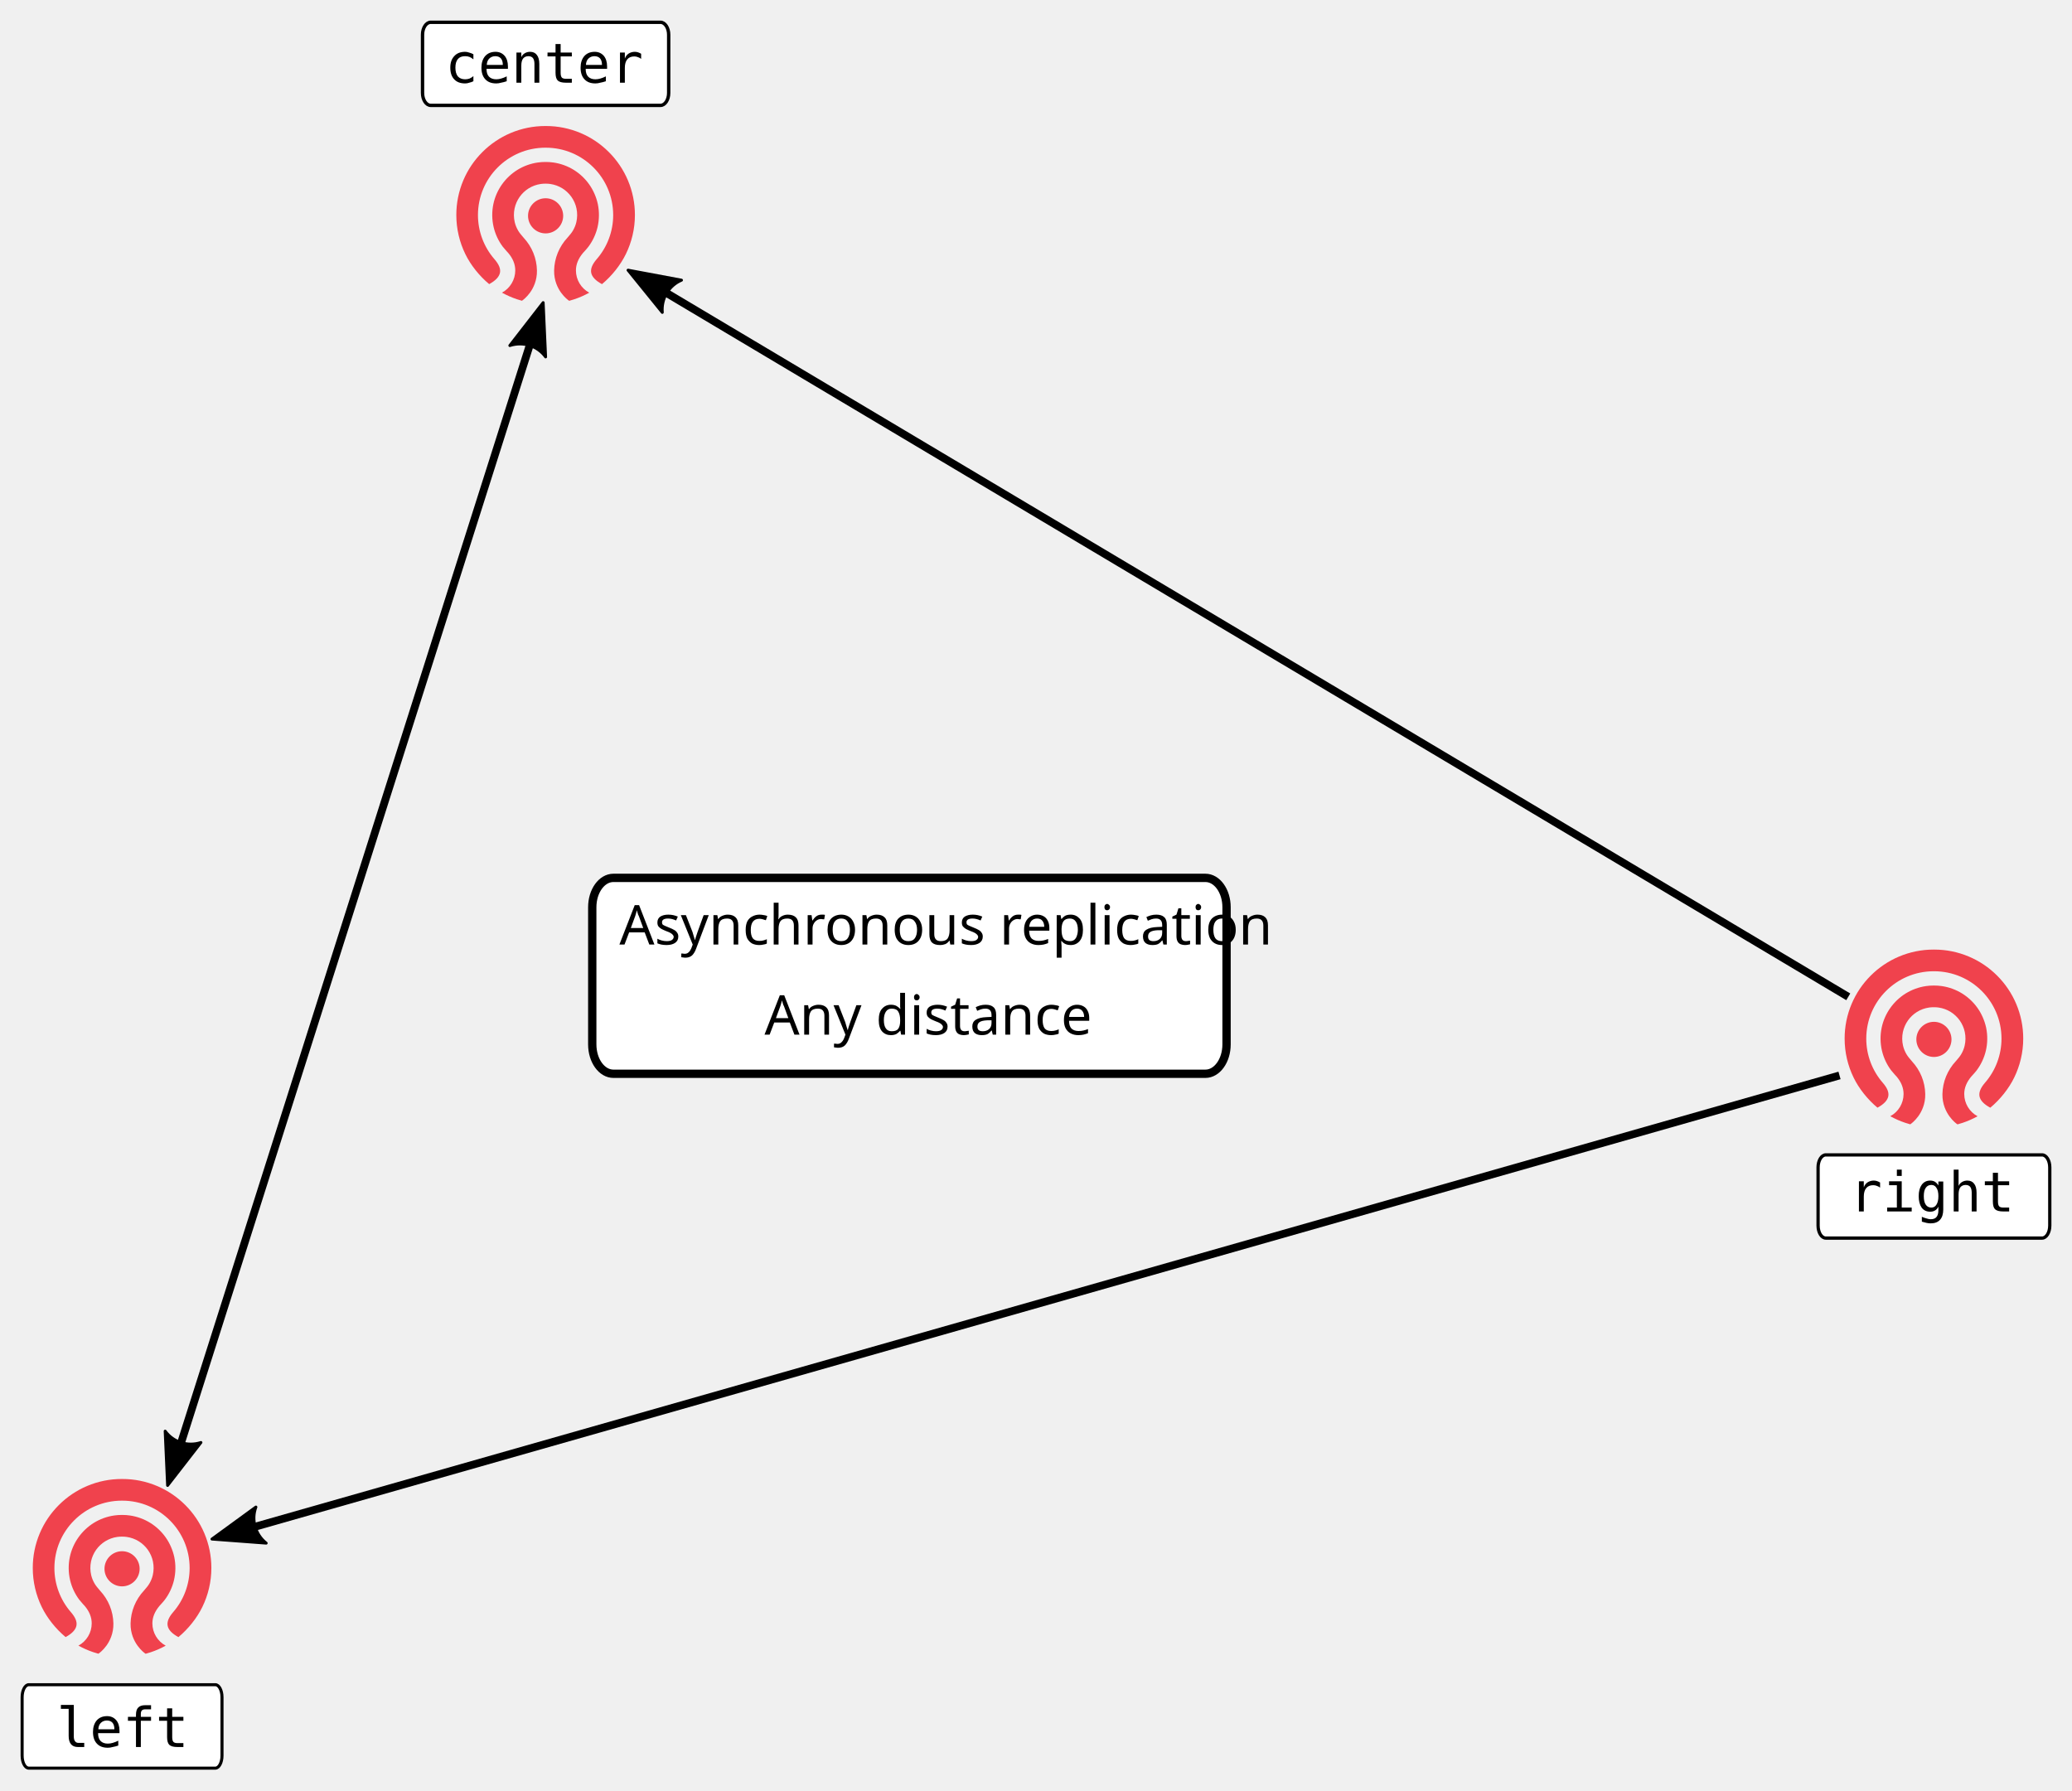
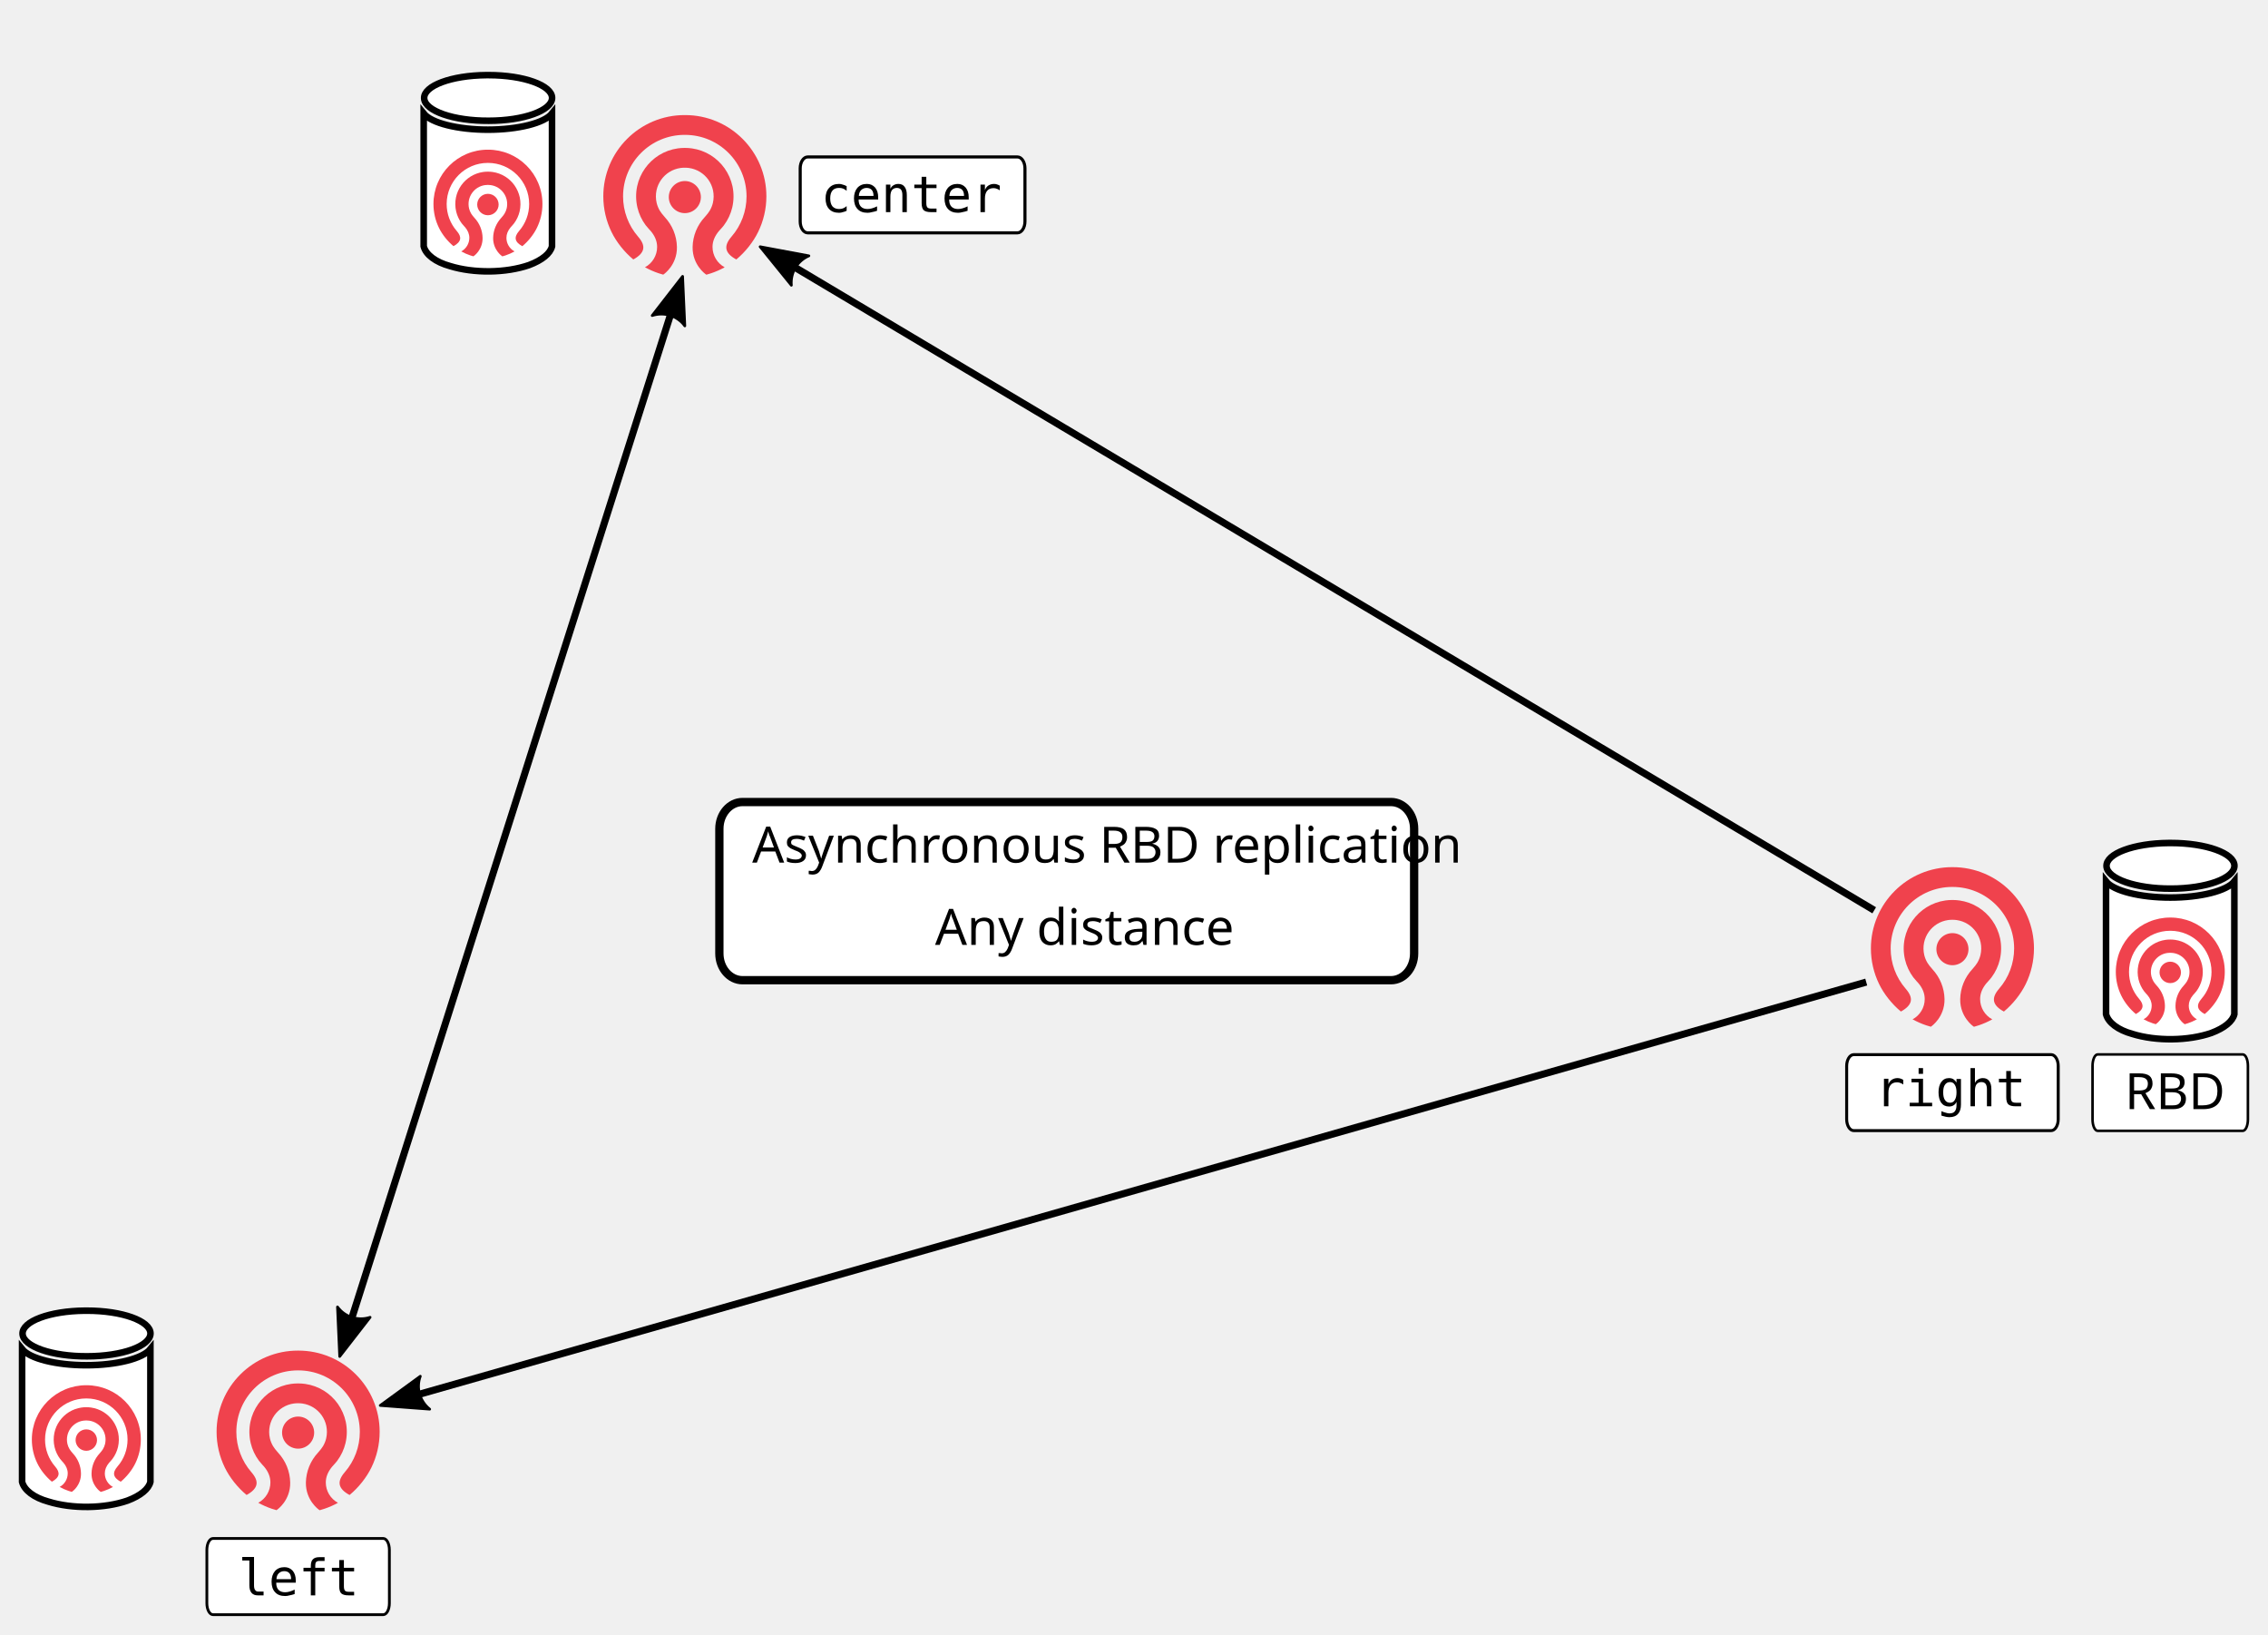
- <svg xmlns="http://www.w3.org/2000/svg" id="svg836" version="1.1" viewBox="0 0 133.13 115.03" height="434.758" width="503.17">
+ <svg xmlns="http://www.w3.org/2000/svg" id="svg836" version="1.1" viewBox="0 0 159.601 115.03" height="434.758" width="603.217">
  <defs id="defs830">
    <marker style="overflow:visible" id="Arrow2Mstart" refX="0" refY="0" orient="auto">
      <path transform="scale(0.6)" d="M 8.719,4.034 -2.207,0.016 8.719,-4.002 c -1.745,2.372 -1.735,5.617 -6e-7,8.035 z" style="fill:#000000;fill-opacity:1;fill-rule:evenodd;stroke:#000000;stroke-width:0.625;stroke-linejoin:round;stroke-opacity:1" id="path2001" />
    </marker>
    <marker style="overflow:visible" id="marker4859" refX="0" refY="0" orient="auto">
      <path transform="scale(-0.6)" d="M 8.719,4.034 -2.207,0.016 8.719,-4.002 c -1.745,2.372 -1.735,5.617 -6e-7,8.035 z" style="fill:#000000;fill-opacity:1;fill-rule:evenodd;stroke:#000000;stroke-width:0.625;stroke-linejoin:round;stroke-opacity:1" id="path4857" />
    </marker>
    <marker style="overflow:visible" id="marker4849" refX="0" refY="0" orient="auto">
      <path transform="scale(-0.6)" d="M 8.719,4.034 -2.207,0.016 8.719,-4.002 c -1.745,2.372 -1.735,5.617 -6e-7,8.035 z" style="fill:#000000;fill-opacity:1;fill-rule:evenodd;stroke:#000000;stroke-width:0.625;stroke-linejoin:round;stroke-opacity:1" id="path4847" />
    </marker>
    <marker style="overflow:visible" id="marker4719" refX="0" refY="0" orient="auto">
      <path transform="matrix(-0.3,0,0,-0.3,0.69,0)" d="M 8.719,4.034 -2.207,0.016 8.719,-4.002 c -1.745,2.372 -1.735,5.617 -6e-7,8.035 z" style="fill:#000000;fill-opacity:1;fill-rule:evenodd;stroke:#000000;stroke-width:0.625;stroke-linejoin:round;stroke-opacity:1" id="path4717" />
    </marker>
    <marker style="overflow:visible" id="marker4709" refX="0" refY="0" orient="auto">
      <path transform="matrix(-0.3,0,0,-0.3,0.69,0)" d="M 8.719,4.034 -2.207,0.016 8.719,-4.002 c -1.745,2.372 -1.735,5.617 -6e-7,8.035 z" style="fill:#000000;fill-opacity:1;fill-rule:evenodd;stroke:#000000;stroke-width:0.625;stroke-linejoin:round;stroke-opacity:1" id="path4707" />
    </marker>
    <marker orient="auto" refY="0" refX="0" id="marker3391" style="overflow:visible">
      <path id="path3389" d="M 0,0 5,-5 -12.5,0 5,5 Z" style="fill:#000000;fill-opacity:1;fill-rule:evenodd;stroke:#000000;stroke-width:1pt;stroke-opacity:1" transform="matrix(-0.8,0,0,-0.8,-10,0)" />
    </marker>
    <marker orient="auto" refY="0" refX="0" id="marker3381" style="overflow:visible">
      <path id="path3379" d="M 0,0 5,-5 -12.5,0 5,5 Z" style="fill:#000000;fill-opacity:1;fill-rule:evenodd;stroke:#000000;stroke-width:1pt;stroke-opacity:1" transform="matrix(-0.8,0,0,-0.8,-10,0)" />
    </marker>
    <marker orient="auto" refY="0" refX="0" id="marker3217" style="overflow:visible">
      <path id="path3215" style="fill:#000000;fill-opacity:1;fill-rule:evenodd;stroke:#000000;stroke-width:0.625;stroke-linejoin:round;stroke-opacity:1" d="M 8.719,4.034 -2.207,0.016 8.719,-4.002 c -1.745,2.372 -1.735,5.617 -6e-7,8.035 z" transform="matrix(-0.3,0,0,-0.3,0.69,0)" />
    </marker>
    <marker orient="auto" refY="0" refX="0" id="marker3207" style="overflow:visible">
      <path id="path3205" style="fill:#000000;fill-opacity:1;fill-rule:evenodd;stroke:#000000;stroke-width:0.625;stroke-linejoin:round;stroke-opacity:1" d="M 8.719,4.034 -2.207,0.016 8.719,-4.002 c -1.745,2.372 -1.735,5.617 -6e-7,8.035 z" transform="matrix(-0.3,0,0,-0.3,0.69,0)" />
    </marker>
    <marker orient="auto" refY="0" refX="0" id="marker3075" style="overflow:visible">
      <path id="path3073" style="fill:#000000;fill-opacity:1;fill-rule:evenodd;stroke:#000000;stroke-width:0.625;stroke-linejoin:round;stroke-opacity:1" d="M 8.719,4.034 -2.207,0.016 8.719,-4.002 c -1.745,2.372 -1.735,5.617 -6e-7,8.035 z" transform="matrix(-1.1,0,0,-1.1,-1.1,0)" />
    </marker>
    <marker orient="auto" refY="0" refX="0" id="marker3065" style="overflow:visible">
      <path id="path3063" style="fill:#000000;fill-opacity:1;fill-rule:evenodd;stroke:#000000;stroke-width:0.625;stroke-linejoin:round;stroke-opacity:1" d="M 8.719,4.034 -2.207,0.016 8.719,-4.002 c -1.745,2.372 -1.735,5.617 -6e-7,8.035 z" transform="matrix(-1.1,0,0,-1.1,-1.1,0)" />
    </marker>
    <marker orient="auto" refY="0" refX="0" id="marker2957" style="overflow:visible">
      <path id="path2955" style="fill:#000000;fill-opacity:1;fill-rule:evenodd;stroke:#000000;stroke-width:0.625;stroke-linejoin:round;stroke-opacity:1" d="M 8.719,4.034 -2.207,0.016 8.719,-4.002 c -1.745,2.372 -1.735,5.617 -6e-7,8.035 z" transform="matrix(-0.3,0,0,-0.3,0.69,0)" />
    </marker>
    <marker orient="auto" refY="0" refX="0" id="marker2863" style="overflow:visible">
      <path id="path2861" style="fill:#000000;fill-opacity:1;fill-rule:evenodd;stroke:#000000;stroke-width:0.625;stroke-linejoin:round;stroke-opacity:1" d="M 8.719,4.034 -2.207,0.016 8.719,-4.002 c -1.745,2.372 -1.735,5.617 -6e-7,8.035 z" transform="scale(-0.6)" />
    </marker>
    <marker orient="auto" refY="0" refX="0" id="marker2835" style="overflow:visible">
      <path id="path2833" style="fill:#000000;fill-opacity:1;fill-rule:evenodd;stroke:#000000;stroke-width:0.625;stroke-linejoin:round;stroke-opacity:1" d="M 8.719,4.034 -2.207,0.016 8.719,-4.002 c -1.745,2.372 -1.735,5.617 -6e-7,8.035 z" transform="scale(-0.6)" />
    </marker>
    <marker style="overflow:visible" id="Arrow1Lend" refX="0" refY="0" orient="auto">
      <path transform="matrix(-0.8,0,0,-0.8,-10,0)" style="fill:#000000;fill-opacity:1;fill-rule:evenodd;stroke:#000000;stroke-width:1pt;stroke-opacity:1" d="M 0,0 5,-5 -12.5,0 5,5 Z" id="path1980" />
    </marker>
  </defs>
-   <g transform="translate(-40.53861,-104.1265)" id="layer1">
+   <g transform="translate(-27.4025,-104.1265)" id="layer1">
    <path id="path2" d="m 79.218,122.383 c -0.406,-0.217 -0.641,-0.462 -0.693,-0.728 -0.05,-0.257 0.065,-0.543 0.351,-0.875 0.684,-0.785 1.061,-1.793 1.061,-2.838 a 4.331,4.331 0 0 0 -4.326,-4.326 l -0.019,2.5e-4 -0.019,-2.5e-4 a 4.331,4.331 0 0 0 -4.325,4.326 4.319,4.319 0 0 0 1.061,2.839 c 0.288,0.334 0.401,0.609 0.355,0.863 -0.05,0.266 -0.283,0.514 -0.695,0.738 -0.634,-0.526 -1.192,-1.229 -1.534,-1.934 a 5.716,5.716 0 0 1 -0.427,-1.201 5.736,5.736 0 0 1 -0.15,-1.306 5.686,5.686 0 0 1 0.449,-2.226 c 0.288,-0.681 0.7,-1.292 1.226,-1.817 a 5.708,5.708 0 0 1 1.817,-1.225 5.683,5.683 0 0 1 2.226,-0.449 h 0.039 a 5.686,5.686 0 0 1 2.226,0.449 c 0.681,0.288 1.292,0.7 1.817,1.225 a 5.703,5.703 0 0 1 1.225,1.817 5.686,5.686 0 0 1 0.45,2.226 c 0,0.441 -0.051,0.88 -0.152,1.306 a 5.688,5.688 0 0 1 -0.428,1.201 c -0.344,0.705 -0.902,1.408 -1.534,1.934 m -2.113,1.07 c -0.067,-0.042 -0.293,-0.21 -0.515,-0.517 -0.212,-0.293 -0.462,-0.779 -0.449,-1.43 a 3.16,3.16 0 0 1 0.234,-1.134 3.221,3.221 0 0 1 0.622,-0.972 l 0.002,-0.002 0.059,-0.069 c 0.101,-0.117 0.205,-0.238 0.288,-0.379 0.102,-0.173 0.177,-0.356 0.221,-0.543 a 2.041,2.041 0 0 0 0.011,-0.884 c -0.056,-0.267 -0.17,-0.525 -0.328,-0.748 a 2.039,2.039 0 0 0 -0.578,-0.544 2.014,2.014 0 0 0 -0.778,-0.283 2.029,2.029 0 0 0 -0.285,-0.02 h -0.041 a 2.006,2.006 0 0 0 -0.284,0.02 2.016,2.016 0 0 0 -0.778,0.283 2.039,2.039 0 0 0 -0.578,0.544 2.031,2.031 0 0 0 -0.328,0.748 2.036,2.036 0 0 0 0.011,0.884 c 0.044,0.187 0.119,0.369 0.221,0.543 0.084,0.141 0.188,0.262 0.288,0.379 l 0.059,0.069 0.001,0.002 c 0.267,0.288 0.477,0.615 0.623,0.972 a 3.152,3.152 0 0 1 0.234,1.133 c 0.013,0.651 -0.237,1.137 -0.449,1.43 -0.222,0.304 -0.449,0.475 -0.515,0.517 l -0.331,-0.1 c -0.329,-0.11 -0.648,-0.254 -0.953,-0.42 0.522,-0.279 0.855,-0.83 0.855,-1.429 0,-0.396 -0.154,-0.776 -0.457,-1.129 -0.005,-0.005 -0.009,-0.01 -0.013,-0.013 l -0.091,-0.099 -0.243,-0.285 a 3.413,3.413 0 0 1 -0.583,-1.247 3.436,3.436 0 0 1 -0.019,-1.494 c 0.095,-0.452 0.287,-0.888 0.558,-1.267 0.259,-0.365 0.597,-0.683 0.976,-0.92 a 3.418,3.418 0 0 1 1.319,-0.48 3.35,3.35 0 0 1 0.48,-0.034 h 0.043 a 3.38,3.38 0 0 1 0.48,0.034 3.418,3.418 0 0 1 1.319,0.48 3.444,3.444 0 0 1 0.977,0.92 c 0.268,0.377 0.46,0.816 0.558,1.267 a 3.459,3.459 0 0 1 -0.019,1.496 3.413,3.413 0 0 1 -0.584,1.247 c -0.076,0.101 -0.156,0.189 -0.243,0.285 l -0.088,0.097 c -0.006,0.006 -0.011,0.01 -0.015,0.016 -0.308,0.368 -0.457,0.737 -0.457,1.128 a 1.626,1.626 0 0 0 0.856,1.429 5.708,5.708 0 0 1 -0.953,0.42 l -0.33,0.1 m -1.521,-4.33 a 1.131,1.131 0 0 1 -1.129,-1.129 1.131,1.131 0 0 1 1.129,-1.129 1.131,1.131 0 0 1 1.129,1.129 1.131,1.131 0 0 1 -1.129,1.129" style="fill:#f0424d;stroke-width:0.254" />
    <path id="path2-3" d="m 52.004,209.317 c -0.406,-0.217 -0.641,-0.462 -0.693,-0.728 -0.05,-0.257 0.065,-0.543 0.351,-0.875 0.684,-0.785 1.061,-1.793 1.061,-2.839 a 4.331,4.331 0 0 0 -4.326,-4.326 l -0.019,2.6e-4 -0.019,-2.6e-4 a 4.331,4.331 0 0 0 -4.325,4.326 4.319,4.319 0 0 0 1.061,2.839 c 0.288,0.334 0.401,0.609 0.355,0.863 -0.05,0.266 -0.283,0.514 -0.695,0.738 -0.634,-0.526 -1.192,-1.229 -1.534,-1.934 a 5.716,5.716 0 0 1 -0.427,-1.201 5.736,5.736 0 0 1 -0.15,-1.306 5.686,5.686 0 0 1 0.449,-2.226 c 0.288,-0.681 0.7,-1.292 1.226,-1.817 a 5.708,5.708 0 0 1 1.817,-1.225 5.683,5.683 0 0 1 2.226,-0.449 h 0.039 a 5.686,5.686 0 0 1 2.226,0.449 c 0.681,0.288 1.292,0.7 1.817,1.225 a 5.703,5.703 0 0 1 1.225,1.817 5.686,5.686 0 0 1 0.45,2.226 c 0,0.441 -0.051,0.88 -0.152,1.306 a 5.688,5.688 0 0 1 -0.428,1.201 c -0.344,0.705 -0.902,1.408 -1.534,1.934 m -2.113,1.07 c -0.067,-0.042 -0.293,-0.21 -0.515,-0.517 -0.212,-0.293 -0.462,-0.779 -0.449,-1.43 a 3.16,3.16 0 0 1 0.234,-1.134 3.221,3.221 0 0 1 0.622,-0.972 l 0.002,-0.002 0.059,-0.069 c 0.101,-0.117 0.205,-0.238 0.288,-0.379 0.102,-0.173 0.177,-0.356 0.221,-0.543 a 2.041,2.041 0 0 0 0.011,-0.884 c -0.056,-0.267 -0.17,-0.525 -0.328,-0.748 a 2.039,2.039 0 0 0 -0.578,-0.544 2.014,2.014 0 0 0 -0.778,-0.283 2.029,2.029 0 0 0 -0.285,-0.02 h -0.041 a 2.006,2.006 0 0 0 -0.284,0.02 2.016,2.016 0 0 0 -0.778,0.283 2.039,2.039 0 0 0 -0.578,0.544 2.031,2.031 0 0 0 -0.328,0.748 2.036,2.036 0 0 0 0.011,0.884 c 0.044,0.187 0.119,0.369 0.221,0.543 0.084,0.141 0.188,0.262 0.288,0.379 l 0.059,0.069 10e-4,0.002 c 0.267,0.288 0.477,0.615 0.623,0.972 a 3.152,3.152 0 0 1 0.234,1.133 c 0.013,0.651 -0.237,1.137 -0.449,1.43 -0.222,0.304 -0.449,0.475 -0.515,0.517 l -0.331,-0.1 c -0.329,-0.11 -0.648,-0.254 -0.953,-0.42 0.522,-0.279 0.855,-0.83 0.855,-1.429 0,-0.396 -0.154,-0.776 -0.457,-1.129 -0.005,-0.005 -0.009,-0.01 -0.013,-0.013 l -0.091,-0.099 -0.243,-0.285 a 3.413,3.413 0 0 1 -0.583,-1.247 3.436,3.436 0 0 1 -0.019,-1.494 c 0.095,-0.452 0.287,-0.888 0.558,-1.267 0.259,-0.365 0.597,-0.683 0.976,-0.92 a 3.418,3.418 0 0 1 1.319,-0.48 3.35,3.35 0 0 1 0.48,-0.034 h 0.043 a 3.38,3.38 0 0 1 0.48,0.034 3.418,3.418 0 0 1 1.319,0.48 3.444,3.444 0 0 1 0.977,0.92 c 0.268,0.377 0.46,0.816 0.558,1.267 a 3.459,3.459 0 0 1 -0.019,1.496 3.413,3.413 0 0 1 -0.584,1.247 c -0.076,0.101 -0.156,0.189 -0.243,0.285 l -0.088,0.097 c -0.006,0.006 -0.011,0.01 -0.015,0.016 -0.308,0.368 -0.457,0.737 -0.457,1.128 a 1.626,1.626 0 0 0 0.856,1.429 5.708,5.708 0 0 1 -0.953,0.42 l -0.33,0.1 m -1.521,-4.33 a 1.131,1.131 0 0 1 -1.129,-1.129 1.131,1.131 0 0 1 1.129,-1.129 1.131,1.131 0 0 1 1.129,1.129 1.131,1.131 0 0 1 -1.129,1.129" style="fill:#f0424d;stroke-width:0.254" />
    <path id="path2-6" d="m 168.42,175.3 c -0.406,-0.217 -0.641,-0.462 -0.693,-0.728 -0.05,-0.257 0.065,-0.543 0.351,-0.875 0.684,-0.785 1.061,-1.793 1.061,-2.838 a 4.331,4.331 0 0 0 -4.326,-4.326 l -0.019,2.5e-4 -0.019,-2.5e-4 a 4.331,4.331 0 0 0 -4.325,4.326 4.319,4.319 0 0 0 1.061,2.839 c 0.288,0.334 0.401,0.609 0.355,0.863 -0.05,0.266 -0.283,0.514 -0.695,0.738 -0.634,-0.526 -1.192,-1.229 -1.534,-1.934 a 5.716,5.716 0 0 1 -0.427,-1.201 5.736,5.736 0 0 1 -0.15,-1.306 5.686,5.686 0 0 1 0.449,-2.226 c 0.288,-0.681 0.7,-1.292 1.226,-1.817 a 5.708,5.708 0 0 1 1.817,-1.225 5.683,5.683 0 0 1 2.226,-0.449 h 0.039 a 5.686,5.686 0 0 1 2.226,0.449 c 0.681,0.288 1.292,0.7 1.817,1.225 a 5.703,5.703 0 0 1 1.225,1.817 5.686,5.686 0 0 1 0.45,2.226 c 0,0.441 -0.051,0.88 -0.152,1.306 a 5.688,5.688 0 0 1 -0.428,1.201 c -0.344,0.705 -0.902,1.408 -1.534,1.934 m -2.113,1.07 c -0.067,-0.042 -0.293,-0.21 -0.515,-0.517 -0.212,-0.293 -0.462,-0.779 -0.449,-1.43 a 3.16,3.16 0 0 1 0.234,-1.134 3.221,3.221 0 0 1 0.622,-0.972 l 0.002,-0.002 0.059,-0.069 c 0.101,-0.117 0.205,-0.238 0.288,-0.379 0.102,-0.173 0.177,-0.356 0.221,-0.543 a 2.041,2.041 0 0 0 0.011,-0.884 c -0.056,-0.267 -0.17,-0.525 -0.328,-0.748 a 2.039,2.039 0 0 0 -0.578,-0.544 2.014,2.014 0 0 0 -0.778,-0.283 2.029,2.029 0 0 0 -0.285,-0.02 h -0.041 a 2.006,2.006 0 0 0 -0.284,0.02 2.016,2.016 0 0 0 -0.778,0.283 2.039,2.039 0 0 0 -0.578,0.544 2.031,2.031 0 0 0 -0.328,0.748 2.036,2.036 0 0 0 0.011,0.884 c 0.044,0.187 0.119,0.369 0.221,0.543 0.084,0.141 0.188,0.262 0.288,0.379 l 0.059,0.069 0.001,0.002 c 0.267,0.288 0.477,0.615 0.623,0.972 a 3.152,3.152 0 0 1 0.234,1.133 c 0.013,0.651 -0.237,1.137 -0.449,1.43 -0.222,0.304 -0.449,0.475 -0.515,0.517 l -0.331,-0.1 c -0.329,-0.11 -0.648,-0.254 -0.953,-0.42 0.522,-0.279 0.855,-0.83 0.855,-1.429 0,-0.396 -0.154,-0.776 -0.457,-1.129 -0.005,-0.005 -0.009,-0.01 -0.013,-0.013 l -0.091,-0.099 -0.243,-0.285 a 3.413,3.413 0 0 1 -0.583,-1.247 3.436,3.436 0 0 1 -0.019,-1.494 c 0.095,-0.452 0.287,-0.888 0.558,-1.267 0.259,-0.365 0.597,-0.683 0.976,-0.92 a 3.418,3.418 0 0 1 1.319,-0.48 3.35,3.35 0 0 1 0.48,-0.034 h 0.043 a 3.38,3.38 0 0 1 0.48,0.034 3.418,3.418 0 0 1 1.319,0.48 3.444,3.444 0 0 1 0.977,0.92 c 0.268,0.377 0.46,0.816 0.558,1.267 a 3.459,3.459 0 0 1 -0.019,1.496 3.413,3.413 0 0 1 -0.584,1.247 c -0.076,0.101 -0.156,0.189 -0.243,0.285 l -0.088,0.097 c -0.006,0.006 -0.011,0.01 -0.015,0.016 -0.308,0.368 -0.457,0.737 -0.457,1.128 a 1.626,1.626 0 0 0 0.856,1.429 5.708,5.708 0 0 1 -0.953,0.42 l -0.33,0.1 m -1.521,-4.33 a 1.131,1.131 0 0 1 -1.129,-1.129 1.131,1.131 0 0 1 1.129,-1.129 1.131,1.131 0 0 1 1.129,1.129 1.131,1.131 0 0 1 -1.129,1.129" style="fill:#f0424d;stroke-width:0.254" />
    <path id="path2805" d="M 158.731,173.227 54.794,202.831" style="fill:none;fill-rule:evenodd;stroke:#000000;stroke-width:0.5;stroke-linecap:butt;stroke-linejoin:miter;stroke-miterlimit:4;stroke-dasharray:none;stroke-opacity:1;marker-end:url(#marker4849)" />
    <path id="path2803" d="M 159.293,168.176 81.464,121.821" style="fill:none;fill-rule:evenodd;stroke:#000000;stroke-width:0.5;stroke-linecap:butt;stroke-linejoin:miter;stroke-miterlimit:4;stroke-dasharray:none;stroke-opacity:1;marker-end:url(#marker2835)" />
    <path id="path2271" d="M 75.242,124.203 51.503,198.939" style="fill:none;fill-rule:evenodd;stroke:#000000;stroke-width:0.5;stroke-linecap:butt;stroke-linejoin:miter;stroke-miterlimit:4;stroke-dasharray:none;stroke-opacity:1;marker-start:url(#Arrow2Mstart);marker-end:url(#marker4859)" />
-     <rect style="fill:#ffffff;stroke:#000000;stroke-width:0.534" id="rect961" pointer-events="none" ry="1.888" rx="1.359" height="12.587" width="40.755" y="160.533" x="78.592" />
+     <rect style="fill:#ffffff;stroke:#000000;stroke-width:0.584" id="rect961" pointer-events="none" ry="1.881" rx="1.63" height="12.537" width="48.891" y="160.558" x="78.025" />
    <g transform="translate(-63.21744,44.71419)" id="g7764">
      <rect x="105.177" y="167.661" width="12.843" height="5.361" rx="0.428" ry="0.804" pointer-events="none" id="rect961-7" style="fill:#ffffff;stroke:#000000;stroke-width:0.196" />
      <text xml:space="preserve" style="font-style:normal;font-variant:normal;font-weight:300;font-stretch:normal;font-size:10.583px;line-height:125%;font-family:'Clear Sans Light';-inkscape-font-specification:'Clear Sans Light, Light';letter-spacing:0px;word-spacing:0px;fill:#000000;fill-opacity:1;stroke:none;stroke-width:0.265px;stroke-linecap:butt;stroke-linejoin:miter;stroke-opacity:1" x="107.388" y="171.666" id="text987-3-5">
        <tspan id="tspan985-6-3" x="107.388" y="171.666" style="font-style:normal;font-variant:normal;font-weight:normal;font-stretch:normal;font-size:3.528px;font-family:monospace;-inkscape-font-specification:monospace;stroke-width:0.265px">left</tspan>
      </text>
    </g>
    <g transform="translate(30.84213,15.15418)" id="g7769">
      <rect x="126.512" y="163.178" width="14.887" height="5.346" rx="0.496" ry="0.802" pointer-events="none" id="rect961-7-5" style="fill:#ffffff;stroke:#000000;stroke-width:0.21" />
      <text xml:space="preserve" style="font-style:normal;font-variant:normal;font-weight:300;font-stretch:normal;font-size:10.583px;line-height:125%;font-family:'Clear Sans Light';-inkscape-font-specification:'Clear Sans Light, Light';letter-spacing:0px;word-spacing:0px;fill:#000000;fill-opacity:1;stroke:none;stroke-width:0.265px;stroke-linecap:butt;stroke-linejoin:miter;stroke-opacity:1" x="128.511" y="166.812" id="text987-3-5-6">
        <tspan id="tspan985-6-3-2" x="128.511" y="166.812" style="font-style:normal;font-variant:normal;font-weight:normal;font-stretch:normal;font-size:3.528px;font-family:monospace;-inkscape-font-specification:monospace;stroke-width:0.265px">right</tspan>
      </text>
    </g>
-     <g transform="translate(-52.65405,-104.2084)" id="g7759">
+     <g transform="translate(-36.62765,-94.59669)" id="g7759">
      <rect x="120.341" y="209.766" width="15.816" height="5.34" rx="0.527" ry="0.801" pointer-events="none" id="rect961-7-9" style="fill:#ffffff;stroke:#000000;stroke-width:0.217" />
      <text xml:space="preserve" style="font-style:normal;font-variant:normal;font-weight:300;font-stretch:normal;font-size:10.583px;line-height:125%;font-family:'Clear Sans Light';-inkscape-font-specification:'Clear Sans Light, Light';letter-spacing:0px;word-spacing:0px;fill:#000000;fill-opacity:1;stroke:none;stroke-width:0.265px;stroke-linecap:butt;stroke-linejoin:miter;stroke-opacity:1" x="121.781" y="213.649" id="text987-3-5-1">
        <tspan id="tspan985-6-3-27" x="121.781" y="213.649" style="font-style:normal;font-variant:normal;font-weight:normal;font-stretch:normal;font-size:3.528px;font-family:monospace;-inkscape-font-specification:monospace;stroke-width:0.265px">center</tspan>
      </text>
    </g>
    <text id="text7785" y="180.017" x="90.203" style="font-style:normal;font-variant:normal;font-weight:300;font-stretch:normal;font-size:10.583px;line-height:125%;font-family:'Clear Sans Light';-inkscape-font-specification:'Clear Sans Light, Light';letter-spacing:0px;word-spacing:0px;fill:#000000;fill-opacity:1;stroke:none;stroke-width:0.265px;stroke-linecap:butt;stroke-linejoin:miter;stroke-opacity:1" xml:space="preserve">
      <tspan style="stroke-width:0.265px" y="189.034" x="90.203" id="tspan7783" />
    </text>
-     <g transform="translate(1.0576248e-6,0.8876753)" id="g7809">
-       <text xml:space="preserve" style="font-style:normal;font-variant:normal;font-weight:300;font-stretch:normal;font-size:10.583px;line-height:125%;font-family:'Clear Sans Light';-inkscape-font-specification:'Clear Sans Light, Light';letter-spacing:0px;word-spacing:0px;fill:#000000;fill-opacity:1;stroke:none;stroke-width:0.265px;stroke-linecap:butt;stroke-linejoin:miter;stroke-opacity:1" x="80.336" y="163.932" id="text987-3">
-         <tspan x="80.336" y="163.932" style="font-style:normal;font-variant:normal;font-weight:normal;font-stretch:normal;font-size:3.528px;font-family:'Source Sans Pro';-inkscape-font-specification:'Source Sans Pro';stroke-width:0.265px" id="tspan7779">Asynchronous replication</tspan>
-       </text>
-       <text xml:space="preserve" style="font-style:normal;font-variant:normal;font-weight:300;font-stretch:normal;font-size:10.583px;line-height:125%;font-family:'Clear Sans Light';-inkscape-font-specification:'Clear Sans Light, Light';letter-spacing:0px;word-spacing:0px;fill:#000000;fill-opacity:1;stroke:none;stroke-width:0.265px;stroke-linecap:butt;stroke-linejoin:miter;stroke-opacity:1" x="89.659" y="169.721" id="text987-3-7">
-         <tspan x="89.659" y="169.721" style="font-style:normal;font-variant:normal;font-weight:normal;font-stretch:normal;font-size:3.528px;font-family:'Source Sans Pro';-inkscape-font-specification:'Source Sans Pro';stroke-width:0.265px" id="tspan7779-9">Any distance</tspan>
-       </text>
+     <text id="text987-3" y="164.819" x="80.336" style="font-style:normal;font-variant:normal;font-weight:300;font-stretch:normal;font-size:10.583px;line-height:125%;font-family:'Clear Sans Light';-inkscape-font-specification:'Clear Sans Light, Light';letter-spacing:0px;word-spacing:0px;fill:#000000;fill-opacity:1;stroke:none;stroke-width:0.265px;stroke-linecap:butt;stroke-linejoin:miter;stroke-opacity:1" xml:space="preserve">
+       <tspan id="tspan7779" style="font-style:normal;font-variant:normal;font-weight:normal;font-stretch:normal;font-size:3.528px;font-family:'Source Sans Pro';-inkscape-font-specification:'Source Sans Pro';stroke-width:0.265px" y="164.819" x="80.336">Asynchronous RBD replication</tspan>
+     </text>
+     <text id="text987-3-7" y="170.609" x="93.203" style="font-style:normal;font-variant:normal;font-weight:300;font-stretch:normal;font-size:10.583px;line-height:125%;font-family:'Clear Sans Light';-inkscape-font-specification:'Clear Sans Light, Light';letter-spacing:0px;word-spacing:0px;fill:#000000;fill-opacity:1;stroke:none;stroke-width:0.265px;stroke-linecap:butt;stroke-linejoin:miter;stroke-opacity:1" xml:space="preserve">
+       <tspan id="tspan7779-9" style="font-style:normal;font-variant:normal;font-weight:normal;font-stretch:normal;font-size:3.528px;font-family:'Source Sans Pro';-inkscape-font-specification:'Source Sans Pro';stroke-width:0.265px" y="170.609" x="93.203">Any distance</tspan>
+     </text>
+     <g id="layer2" transform="translate(76.55792,15.59368)" />
+     <g id="g4066" transform="translate(0,0.1796863)">
+       <g id="layer6" style="display:inline" transform="translate(173.2432,162.5689)">
+         <g id="g2615" transform="matrix(1.745564,0,0,1.745564,-9.387846,-10.75149)">
+           <path style="fill:#ffffff;fill-opacity:1;stroke:#000000;stroke-width:0.265;stroke-opacity:1" id="path929" pointer-events="none" d="M 9.259,6.556 C 7.849,6.567 6.724,6.985 6.751,7.493 c 0.026,0.508 1.191,0.91 2.601,0.902 1.413,0 2.556,-0.413 2.556,-0.921 0,-0.505 -1.143,-0.918 -2.556,-0.918 z m -2.527,1.548 c 0.307,0.384 1.371,0.651 2.588,0.651 1.217,0 2.278,-0.267 2.585,-0.651 v 5.353 c -0.069,0.288 -0.397,0.556 -0.921,0.754 -0.929,0.325 -2.228,0.341 -3.196,0.04 -0.574,-0.159 -0.968,-0.455 -1.056,-0.794 z" />
+           <path id="path2-67" d="m 10.709,13.451 c -0.155,-0.083 -0.245,-0.177 -0.265,-0.279 -0.019,-0.099 0.025,-0.208 0.134,-0.335 0.262,-0.3 0.406,-0.686 0.406,-1.087 a 1.658,1.658 0 0 0 -1.656,-1.656 l -0.007,10e-5 -0.007,-10e-5 a 1.658,1.658 0 0 0 -1.656,1.656 1.653,1.653 0 0 0 0.406,1.087 c 0.11,0.128 0.153,0.233 0.136,0.33 -0.019,0.102 -0.108,0.197 -0.266,0.283 -0.243,-0.201 -0.456,-0.47 -0.587,-0.74 a 2.188,2.188 0 0 1 -0.164,-0.46 2.196,2.196 0 0 1 -0.057,-0.5 2.176,2.176 0 0 1 0.172,-0.852 c 0.11,-0.261 0.268,-0.495 0.469,-0.696 a 2.185,2.185 0 0 1 0.696,-0.469 2.175,2.175 0 0 1 0.852,-0.172 h 0.015 a 2.176,2.176 0 0 1 0.852,0.172 c 0.261,0.11 0.495,0.268 0.696,0.469 a 2.183,2.183 0 0 1 0.469,0.696 2.176,2.176 0 0 1 0.172,0.852 c 0,0.169 -0.019,0.337 -0.058,0.5 a 2.177,2.177 0 0 1 -0.164,0.46 c -0.132,0.27 -0.345,0.539 -0.587,0.74 m -0.809,0.41 c -0.025,-0.016 -0.112,-0.081 -0.197,-0.198 -0.081,-0.112 -0.177,-0.298 -0.172,-0.547 a 1.21,1.21 0 0 1 0.089,-0.434 1.233,1.233 0 0 1 0.238,-0.372 l 7.7e-4,-7.7e-4 0.022,-0.026 c 0.038,-0.045 0.078,-0.091 0.11,-0.145 0.039,-0.066 0.068,-0.136 0.085,-0.208 a 0.781,0.781 0 0 0 0.004,-0.338 c -0.021,-0.102 -0.065,-0.201 -0.126,-0.286 a 0.78,0.78 0 0 0 -0.221,-0.208 0.771,0.771 0 0 0 -0.298,-0.108 0.777,0.777 0 0 0 -0.109,-0.008 h -0.016 a 0.768,0.768 0 0 0 -0.109,0.008 0.772,0.772 0 0 0 -0.298,0.108 0.78,0.78 0 0 0 -0.221,0.208 0.778,0.778 0 0 0 -0.126,0.286 0.779,0.779 0 0 0 0.004,0.338 c 0.017,0.071 0.045,0.141 0.085,0.208 0.032,0.054 0.072,0.1 0.11,0.145 l 0.023,0.026 3.8e-4,7.7e-4 c 0.102,0.11 0.182,0.235 0.238,0.372 a 1.207,1.207 0 0 1 0.089,0.434 c 0.005,0.249 -0.091,0.435 -0.172,0.547 -0.085,0.116 -0.172,0.182 -0.197,0.198 l -0.127,-0.038 c -0.126,-0.042 -0.248,-0.097 -0.365,-0.161 0.2,-0.107 0.327,-0.318 0.327,-0.547 0,-0.151 -0.059,-0.297 -0.175,-0.432 -0.002,-0.002 -0.003,-0.004 -0.005,-0.005 l -0.035,-0.038 -0.093,-0.109 a 1.307,1.307 0 0 1 -0.223,-0.477 1.315,1.315 0 0 1 -0.007,-0.572 c 0.036,-0.173 0.11,-0.34 0.214,-0.485 0.099,-0.14 0.229,-0.261 0.374,-0.352 a 1.309,1.309 0 0 1 0.505,-0.184 1.282,1.282 0 0 1 0.184,-0.013 h 0.017 a 1.294,1.294 0 0 1 0.184,0.013 1.309,1.309 0 0 1 0.505,0.184 1.318,1.318 0 0 1 0.374,0.352 c 0.102,0.144 0.176,0.312 0.214,0.485 a 1.324,1.324 0 0 1 -0.007,0.573 1.307,1.307 0 0 1 -0.223,0.477 c -0.029,0.039 -0.06,0.072 -0.093,0.109 l -0.034,0.037 c -0.002,0.002 -0.004,0.004 -0.006,0.006 -0.118,0.141 -0.175,0.282 -0.175,0.432 a 0.622,0.622 0 0 0 0.328,0.547 2.185,2.185 0 0 1 -0.365,0.161 l -0.126,0.038 M 9.321,12.204 a 0.433,0.433 0 0 1 -0.432,-0.432 0.433,0.433 0 0 1 0.432,-0.432 0.433,0.433 0 0 1 0.432,0.432 0.433,0.433 0 0 1 -0.432,0.432" style="fill:#f0424d;stroke-width:0.097" />
+         </g>
+       </g>
+       <g id="layer5" style="display:inline" transform="translate(173.2432,162.5689)">
+         <g id="g53021">
+           <g transform="translate(-100.924,-144.7702)" id="g8439">
+             <rect x="102.337" y="160.339" width="10.934" height="5.376" rx="0.364" ry="0.806" pointer-events="none" id="rect961-5" style="fill:#ffffff;stroke:#000000;stroke-width:0.181" />
+             <text xml:space="preserve" style="font-style:normal;font-variant:normal;font-weight:300;font-stretch:normal;font-size:10.583px;line-height:125%;font-family:'Clear Sans Light';-inkscape-font-specification:'Clear Sans Light, Light';letter-spacing:0px;word-spacing:0px;fill:#000000;fill-opacity:1;stroke:none;stroke-width:0.265px;stroke-linecap:butt;stroke-linejoin:miter;stroke-opacity:1" x="104.606" y="164.184" id="text987-3-3">
+               <tspan id="tspan985-6" x="104.606" y="164.184" style="font-style:normal;font-variant:normal;font-weight:normal;font-stretch:normal;font-size:3.528px;font-family:'Source Sans Pro';-inkscape-font-specification:'Source Sans Pro';stroke-width:0.265px">RBD</tspan>
+             </text>
+           </g>
+         </g>
+       </g>
+     </g>
+     <g id="layer2-5" transform="translate(-70.09226,49.88673)" />
+     <g transform="translate(26.59304,195.6551)" style="display:inline" id="layer6-6">
+       <g transform="matrix(1.745564,0,0,1.745564,-9.387846,-10.75149)" id="g2615-2">
+         <path d="M 9.259,6.556 C 7.849,6.567 6.724,6.985 6.751,7.493 c 0.026,0.508 1.191,0.91 2.601,0.902 1.413,0 2.556,-0.413 2.556,-0.921 0,-0.505 -1.143,-0.918 -2.556,-0.918 z m -2.527,1.548 c 0.307,0.384 1.371,0.651 2.588,0.651 1.217,0 2.278,-0.267 2.585,-0.651 v 5.353 c -0.069,0.288 -0.397,0.556 -0.921,0.754 -0.929,0.325 -2.228,0.341 -3.196,0.04 -0.574,-0.159 -0.968,-0.455 -1.056,-0.794 z" pointer-events="none" id="path929-9" style="fill:#ffffff;fill-opacity:1;stroke:#000000;stroke-width:0.265;stroke-opacity:1" />
+         <path style="fill:#f0424d;stroke-width:0.097" d="m 10.709,13.451 c -0.155,-0.083 -0.245,-0.177 -0.265,-0.279 -0.019,-0.099 0.025,-0.208 0.134,-0.335 0.262,-0.3 0.406,-0.686 0.406,-1.087 a 1.658,1.658 0 0 0 -1.656,-1.656 l -0.007,10e-5 -0.007,-10e-5 a 1.658,1.658 0 0 0 -1.656,1.656 1.653,1.653 0 0 0 0.406,1.087 c 0.11,0.128 0.153,0.233 0.136,0.33 -0.019,0.102 -0.108,0.197 -0.266,0.283 -0.243,-0.201 -0.456,-0.47 -0.587,-0.74 a 2.188,2.188 0 0 1 -0.164,-0.46 2.196,2.196 0 0 1 -0.057,-0.5 2.176,2.176 0 0 1 0.172,-0.852 c 0.11,-0.261 0.268,-0.495 0.469,-0.696 a 2.185,2.185 0 0 1 0.696,-0.469 2.175,2.175 0 0 1 0.852,-0.172 h 0.015 a 2.176,2.176 0 0 1 0.852,0.172 c 0.261,0.11 0.495,0.268 0.696,0.469 a 2.183,2.183 0 0 1 0.469,0.696 2.176,2.176 0 0 1 0.172,0.852 c 0,0.169 -0.019,0.337 -0.058,0.5 a 2.177,2.177 0 0 1 -0.164,0.46 c -0.132,0.27 -0.345,0.539 -0.587,0.74 m -0.809,0.41 c -0.025,-0.016 -0.112,-0.081 -0.197,-0.198 -0.081,-0.112 -0.177,-0.298 -0.172,-0.547 a 1.21,1.21 0 0 1 0.089,-0.434 1.233,1.233 0 0 1 0.238,-0.372 l 7.7e-4,-7.7e-4 0.022,-0.026 c 0.038,-0.045 0.078,-0.091 0.11,-0.145 0.039,-0.066 0.068,-0.136 0.085,-0.208 a 0.781,0.781 0 0 0 0.004,-0.338 c -0.021,-0.102 -0.065,-0.201 -0.126,-0.286 a 0.78,0.78 0 0 0 -0.221,-0.208 0.771,0.771 0 0 0 -0.298,-0.108 0.777,0.777 0 0 0 -0.109,-0.008 h -0.016 a 0.768,0.768 0 0 0 -0.109,0.008 0.772,0.772 0 0 0 -0.298,0.108 0.78,0.78 0 0 0 -0.221,0.208 0.778,0.778 0 0 0 -0.126,0.286 0.779,0.779 0 0 0 0.004,0.338 c 0.017,0.071 0.045,0.141 0.085,0.208 0.032,0.054 0.072,0.1 0.11,0.145 l 0.023,0.026 3.8e-4,7.7e-4 c 0.102,0.11 0.182,0.235 0.238,0.372 a 1.207,1.207 0 0 1 0.089,0.434 c 0.005,0.249 -0.091,0.435 -0.172,0.547 -0.085,0.116 -0.172,0.182 -0.197,0.198 l -0.127,-0.038 c -0.126,-0.042 -0.248,-0.097 -0.365,-0.161 0.2,-0.107 0.327,-0.318 0.327,-0.547 0,-0.151 -0.059,-0.297 -0.175,-0.432 -0.002,-0.002 -0.003,-0.004 -0.005,-0.005 l -0.035,-0.038 -0.093,-0.109 a 1.307,1.307 0 0 1 -0.223,-0.477 1.315,1.315 0 0 1 -0.007,-0.572 c 0.036,-0.173 0.11,-0.34 0.214,-0.485 0.099,-0.14 0.229,-0.261 0.374,-0.352 a 1.309,1.309 0 0 1 0.505,-0.184 1.282,1.282 0 0 1 0.184,-0.013 h 0.017 a 1.294,1.294 0 0 1 0.184,0.013 1.309,1.309 0 0 1 0.505,0.184 1.318,1.318 0 0 1 0.374,0.352 c 0.102,0.144 0.176,0.312 0.214,0.485 a 1.324,1.324 0 0 1 -0.007,0.573 1.307,1.307 0 0 1 -0.223,0.477 c -0.029,0.039 -0.06,0.072 -0.093,0.109 l -0.034,0.037 c -0.002,0.002 -0.004,0.004 -0.006,0.006 -0.118,0.141 -0.175,0.282 -0.175,0.432 a 0.622,0.622 0 0 0 0.328,0.547 2.185,2.185 0 0 1 -0.365,0.161 l -0.126,0.038 M 9.321,12.204 a 0.433,0.433 0 0 1 -0.432,-0.432 0.433,0.433 0 0 1 0.432,-0.432 0.433,0.433 0 0 1 0.432,0.432 0.433,0.433 0 0 1 -0.432,0.432" id="path2-1" />
+       </g>
+     </g>
+     <g id="layer2-6" transform="translate(-43.55392,-42.82513)" />
+     <g transform="translate(54.85465,108.7206)" style="display:inline" id="layer6-2">
+       <g transform="matrix(1.745564,0,0,1.745564,-9.387846,-10.75149)" id="g2615-6">
+         <path d="M 9.259,6.556 C 7.849,6.567 6.724,6.985 6.751,7.493 c 0.026,0.508 1.191,0.91 2.601,0.902 1.413,0 2.556,-0.413 2.556,-0.921 0,-0.505 -1.143,-0.918 -2.556,-0.918 z m -2.527,1.548 c 0.307,0.384 1.371,0.651 2.588,0.651 1.217,0 2.278,-0.267 2.585,-0.651 v 5.353 c -0.069,0.288 -0.397,0.556 -0.921,0.754 -0.929,0.325 -2.228,0.341 -3.196,0.04 -0.574,-0.159 -0.968,-0.455 -1.056,-0.794 z" pointer-events="none" id="path929-1" style="fill:#ffffff;fill-opacity:1;stroke:#000000;stroke-width:0.265;stroke-opacity:1" />
+         <path style="fill:#f0424d;stroke-width:0.097" d="m 10.709,13.451 c -0.155,-0.083 -0.245,-0.177 -0.265,-0.279 -0.019,-0.099 0.025,-0.208 0.134,-0.335 0.262,-0.3 0.406,-0.686 0.406,-1.087 a 1.658,1.658 0 0 0 -1.656,-1.656 l -0.007,10e-5 -0.007,-10e-5 a 1.658,1.658 0 0 0 -1.656,1.656 1.653,1.653 0 0 0 0.406,1.087 c 0.11,0.128 0.153,0.233 0.136,0.33 -0.019,0.102 -0.108,0.197 -0.266,0.283 -0.243,-0.201 -0.456,-0.47 -0.587,-0.74 a 2.188,2.188 0 0 1 -0.164,-0.46 2.196,2.196 0 0 1 -0.057,-0.5 2.176,2.176 0 0 1 0.172,-0.852 c 0.11,-0.261 0.268,-0.495 0.469,-0.696 a 2.185,2.185 0 0 1 0.696,-0.469 2.175,2.175 0 0 1 0.852,-0.172 h 0.015 a 2.176,2.176 0 0 1 0.852,0.172 c 0.261,0.11 0.495,0.268 0.696,0.469 a 2.183,2.183 0 0 1 0.469,0.696 2.176,2.176 0 0 1 0.172,0.852 c 0,0.169 -0.019,0.337 -0.058,0.5 a 2.177,2.177 0 0 1 -0.164,0.46 c -0.132,0.27 -0.345,0.539 -0.587,0.74 m -0.809,0.41 c -0.025,-0.016 -0.112,-0.081 -0.197,-0.198 -0.081,-0.112 -0.177,-0.298 -0.172,-0.547 a 1.21,1.21 0 0 1 0.089,-0.434 1.233,1.233 0 0 1 0.238,-0.372 l 7.7e-4,-7.7e-4 0.022,-0.026 c 0.038,-0.045 0.078,-0.091 0.11,-0.145 0.039,-0.066 0.068,-0.136 0.085,-0.208 a 0.781,0.781 0 0 0 0.004,-0.338 c -0.021,-0.102 -0.065,-0.201 -0.126,-0.286 a 0.78,0.78 0 0 0 -0.221,-0.208 0.771,0.771 0 0 0 -0.298,-0.108 0.777,0.777 0 0 0 -0.109,-0.008 h -0.016 a 0.768,0.768 0 0 0 -0.109,0.008 0.772,0.772 0 0 0 -0.298,0.108 0.78,0.78 0 0 0 -0.221,0.208 0.778,0.778 0 0 0 -0.126,0.286 0.779,0.779 0 0 0 0.004,0.338 c 0.017,0.071 0.045,0.141 0.085,0.208 0.032,0.054 0.072,0.1 0.11,0.145 l 0.023,0.026 3.8e-4,7.7e-4 c 0.102,0.11 0.182,0.235 0.238,0.372 a 1.207,1.207 0 0 1 0.089,0.434 c 0.005,0.249 -0.091,0.435 -0.172,0.547 -0.085,0.116 -0.172,0.182 -0.197,0.198 l -0.127,-0.038 c -0.126,-0.042 -0.248,-0.097 -0.365,-0.161 0.2,-0.107 0.327,-0.318 0.327,-0.547 0,-0.151 -0.059,-0.297 -0.175,-0.432 -0.002,-0.002 -0.003,-0.004 -0.005,-0.005 l -0.035,-0.038 -0.093,-0.109 a 1.307,1.307 0 0 1 -0.223,-0.477 1.315,1.315 0 0 1 -0.007,-0.572 c 0.036,-0.173 0.11,-0.34 0.214,-0.485 0.099,-0.14 0.229,-0.261 0.374,-0.352 a 1.309,1.309 0 0 1 0.505,-0.184 1.282,1.282 0 0 1 0.184,-0.013 h 0.017 a 1.294,1.294 0 0 1 0.184,0.013 1.309,1.309 0 0 1 0.505,0.184 1.318,1.318 0 0 1 0.374,0.352 c 0.102,0.144 0.176,0.312 0.214,0.485 a 1.324,1.324 0 0 1 -0.007,0.573 1.307,1.307 0 0 1 -0.223,0.477 c -0.029,0.039 -0.06,0.072 -0.093,0.109 l -0.034,0.037 c -0.002,0.002 -0.004,0.004 -0.006,0.006 -0.118,0.141 -0.175,0.282 -0.175,0.432 a 0.622,0.622 0 0 0 0.328,0.547 2.185,2.185 0 0 1 -0.365,0.161 l -0.126,0.038 M 9.321,12.204 a 0.433,0.433 0 0 1 -0.432,-0.432 0.433,0.433 0 0 1 0.432,-0.432 0.433,0.433 0 0 1 0.432,0.432 0.433,0.433 0 0 1 -0.432,0.432" id="path2-8" />
+       </g>
    </g>
  </g>
</svg>
